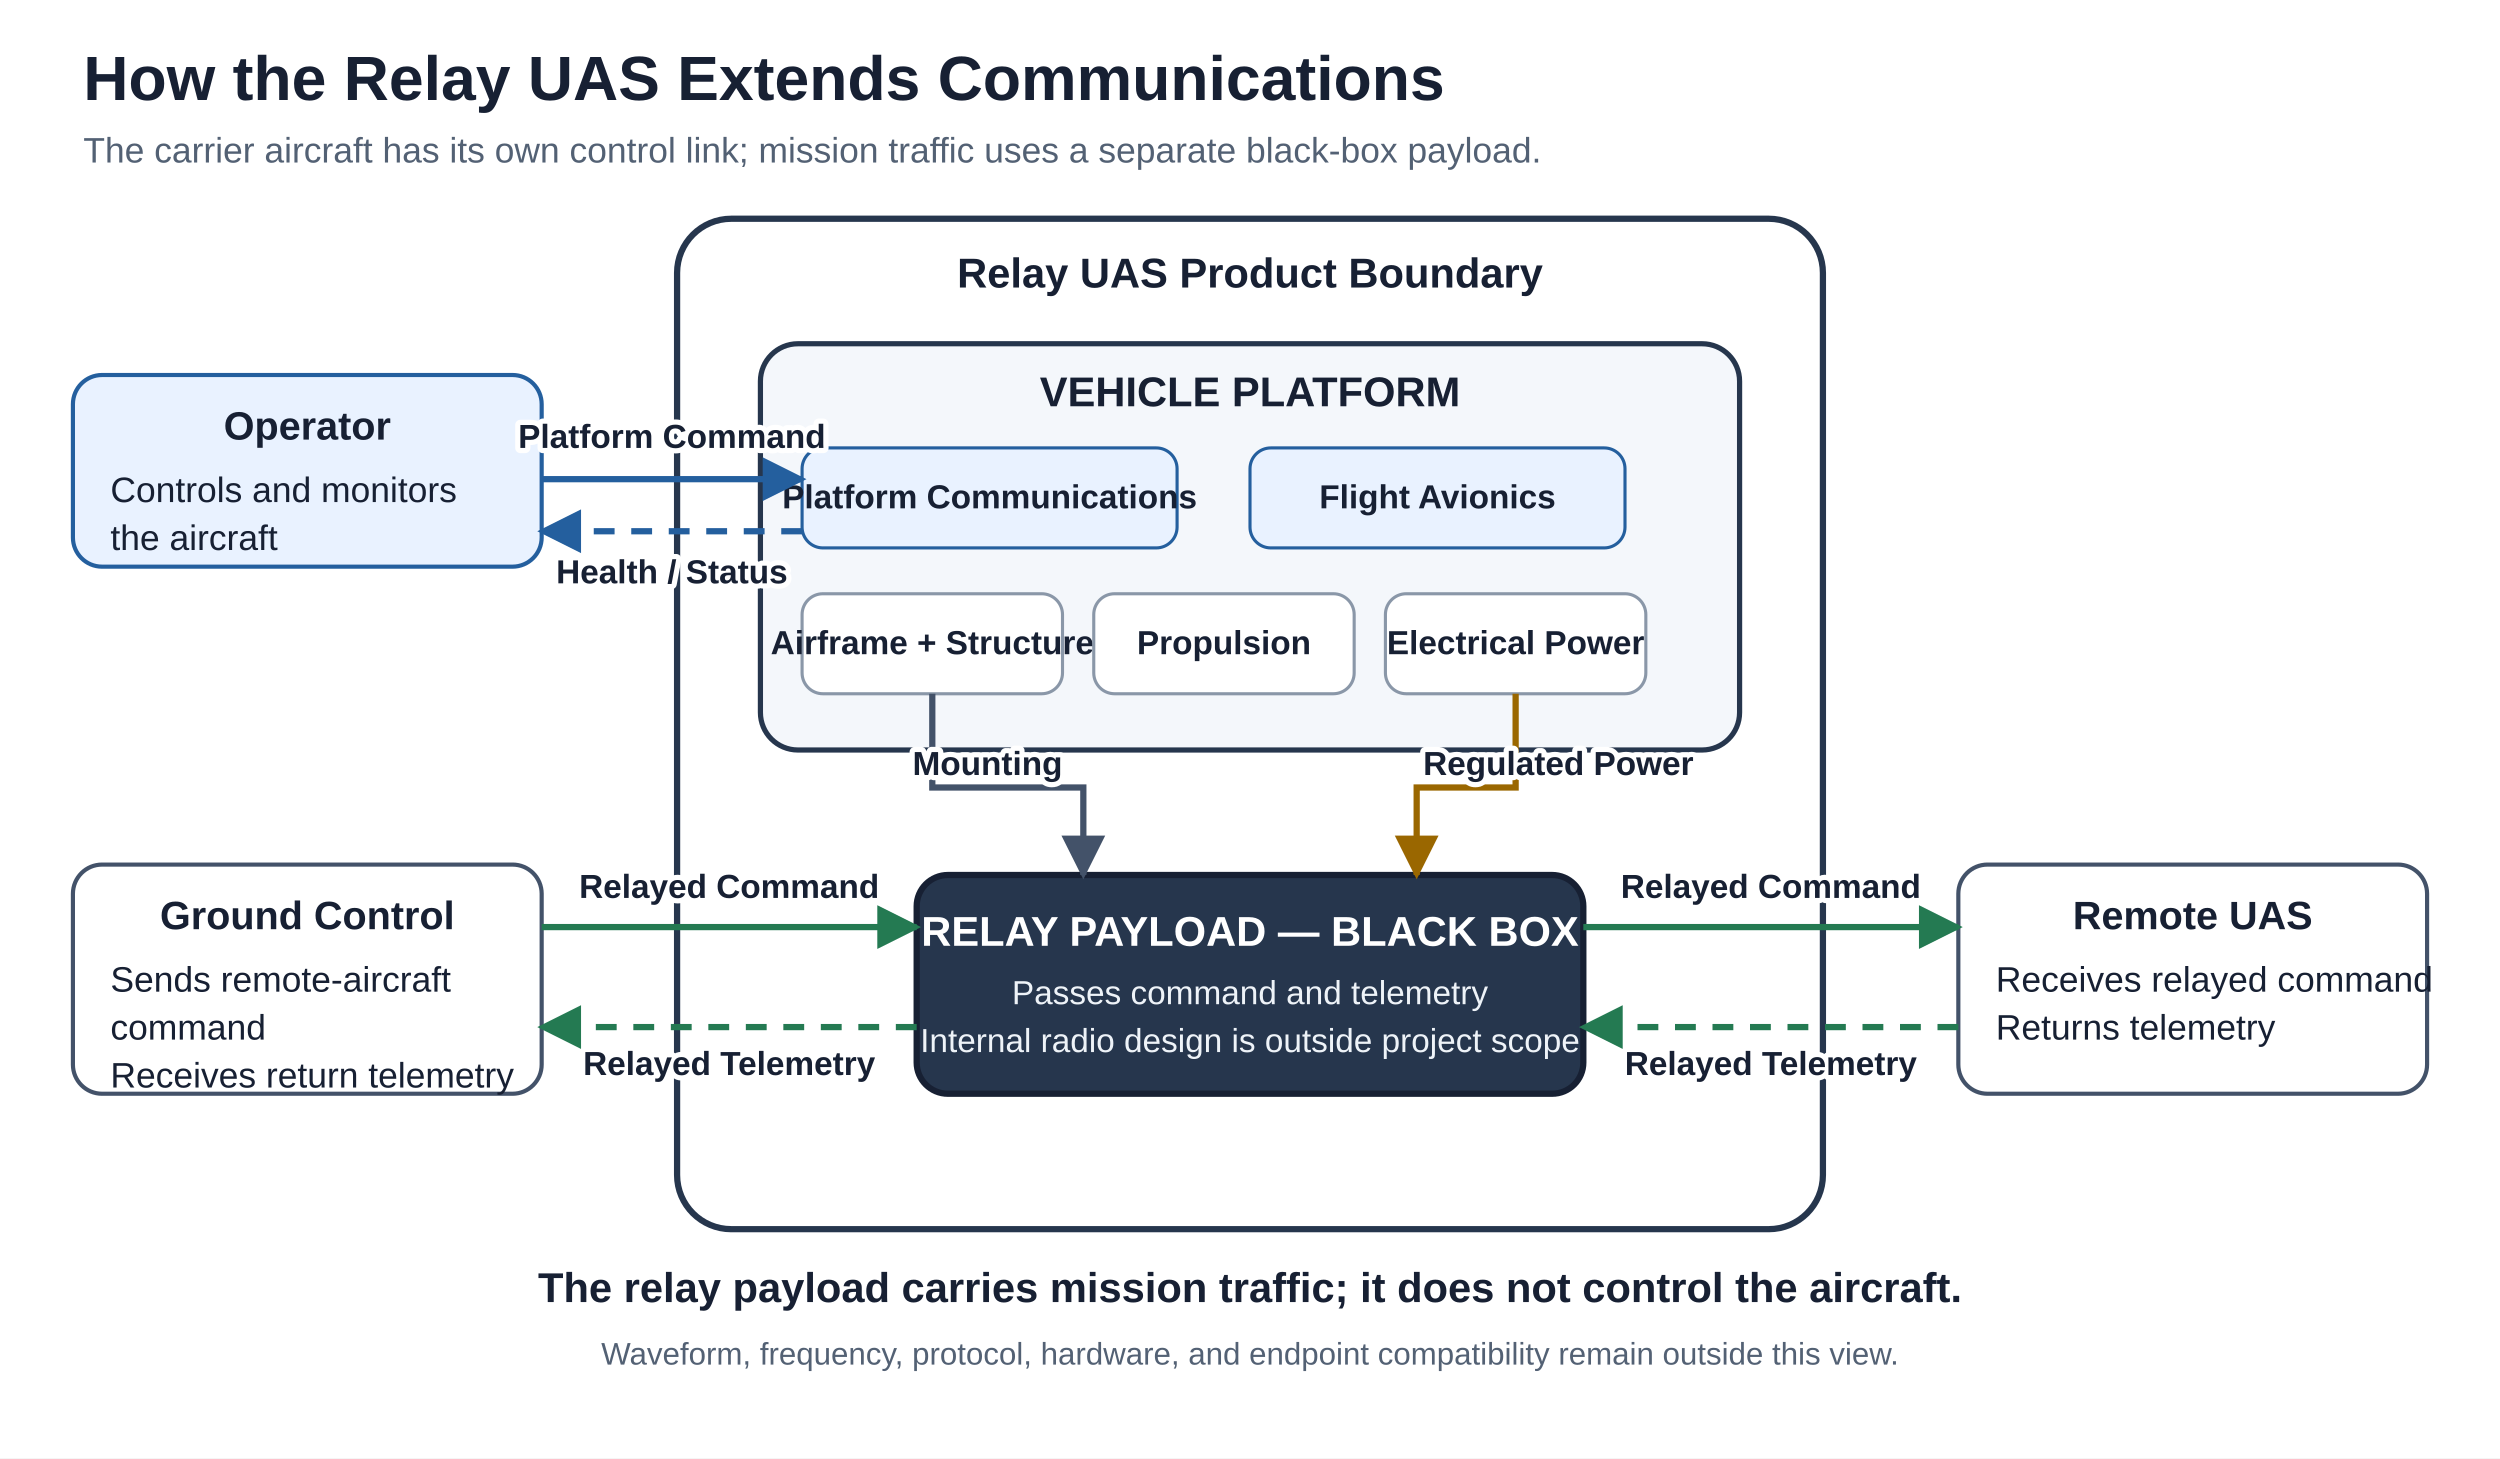
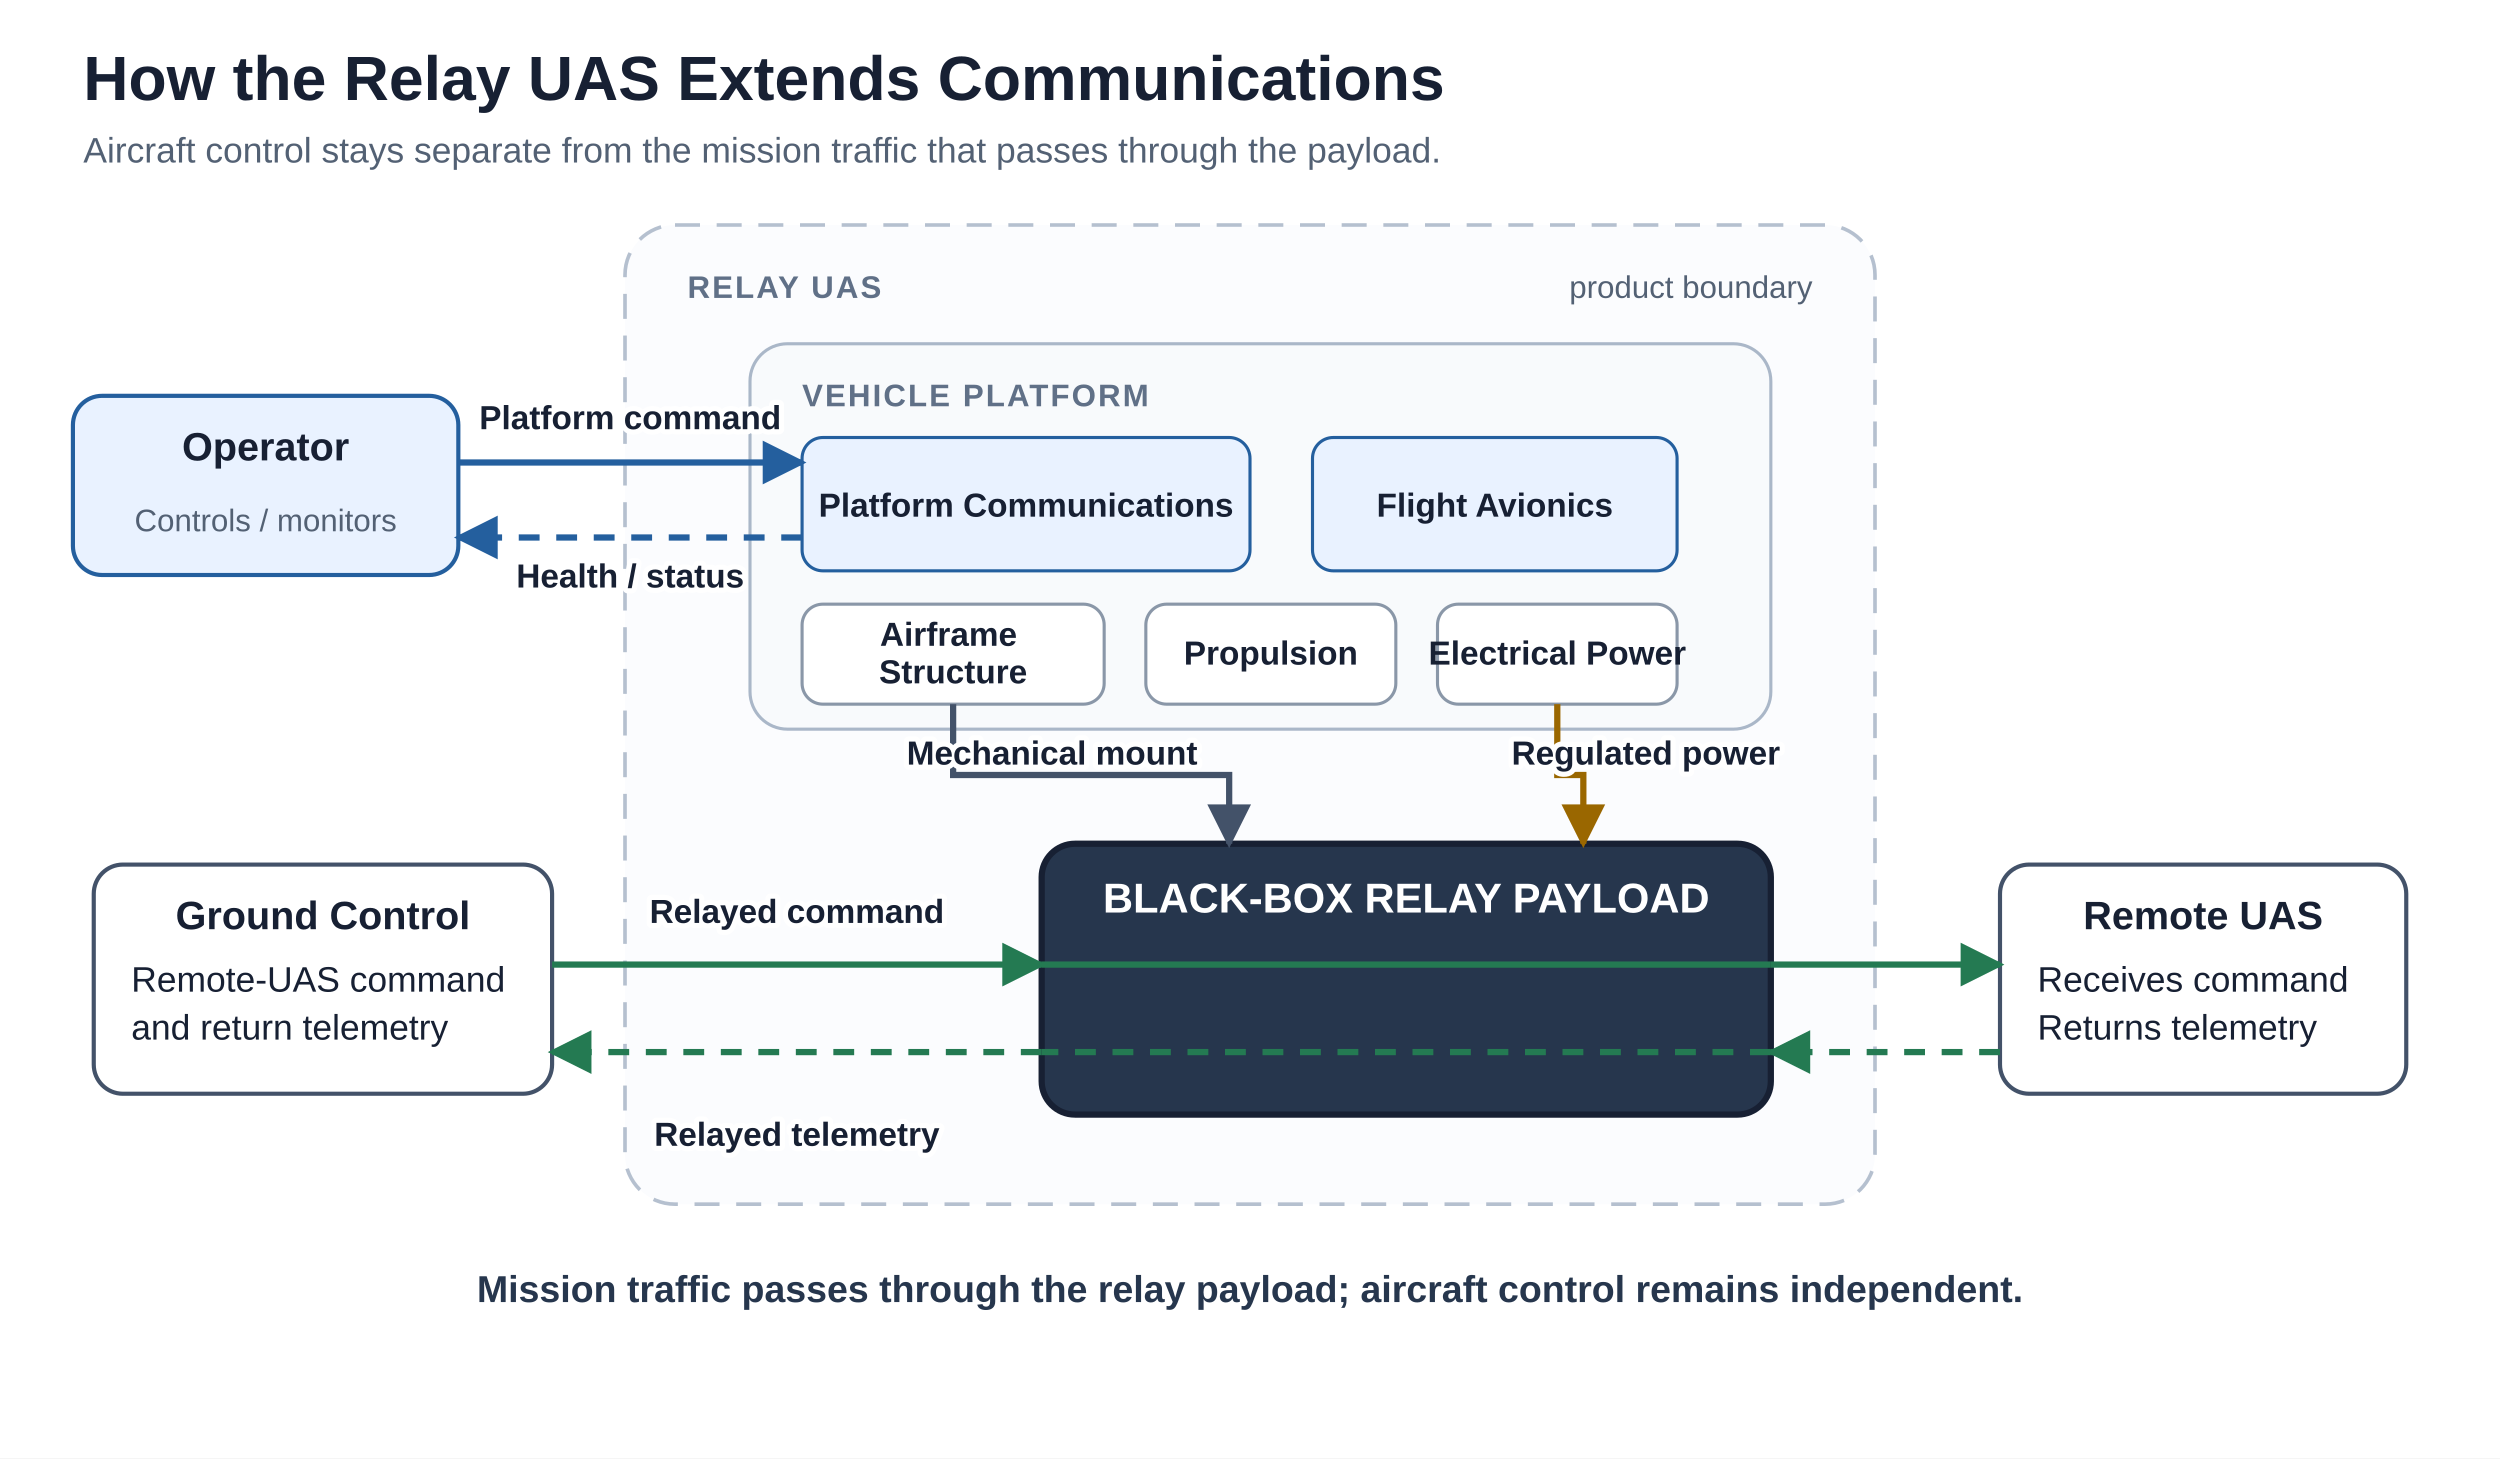
<svg xmlns="http://www.w3.org/2000/svg" width="1200" height="700" viewBox="0 0 1200 700" role="img" aria-labelledby="title desc">
  <defs>
    <marker id="arrow-neutral" viewBox="0 0 10 10" refX="9" refY="5" markerWidth="7" markerHeight="7" orient="auto-start-reverse">
      <path d="M 0 0 L 10 5 L 0 10 z" fill="#435269" />
    </marker>
    <marker id="arrow-blue" viewBox="0 0 10 10" refX="9" refY="5" markerWidth="7" markerHeight="7" orient="auto-start-reverse">
      <path d="M 0 0 L 10 5 L 0 10 z" fill="#245f9e" />
    </marker>
    <marker id="arrow-green" viewBox="0 0 10 10" refX="9" refY="5" markerWidth="7" markerHeight="7" orient="auto-start-reverse">
      <path d="M 0 0 L 10 5 L 0 10 z" fill="#247a52" />
    </marker>
    <marker id="arrow-amber" viewBox="0 0 10 10" refX="9" refY="5" markerWidth="7" markerHeight="7" orient="auto-start-reverse">
      <path d="M 0 0 L 10 5 L 0 10 z" fill="#9a6700" />
    </marker>
  </defs>
  <style>
  text { font-family: Arial, Helvetica, sans-serif; fill: #172033; }
  .title { font-size: 30px; font-weight: 700; }
  .subtitle { font-size: 17px; fill: #536174; }
  .section { font-size: 20px; font-weight: 700; }
  .box-title { font-size: 19px; font-weight: 700; }
  .body { font-size: 17px; }
  .small { font-size: 15px; fill: #536174; }
  .edge-label { font-size: 16px; font-weight: 700; paint-order: stroke; stroke: #ffffff; stroke-width: 5px; stroke-linejoin: round; }
  .box { stroke: #435269; stroke-width: 2; fill: #f5f7fa; }
  .box.blue { fill: #e9f2ff; stroke: #245f9e; }
  .box.green { fill: #eaf7f0; stroke: #247a52; }
  .box.amber { fill: #fff4d6; stroke: #9a6700; }
  .box.red { fill: #fdecec; stroke: #b42318; }
  .box.white { fill: #ffffff; }
  .box.future { fill: #ffffff; stroke: #6b7280; stroke-dasharray: 9 7; }
  .platform { fill: #f4f7fb; stroke: #26364d; stroke-width: 2.5; }
  .chip { fill: #ffffff; stroke: #8a97a8; stroke-width: 1.5; }
  .chip.blue { fill: #e9f2ff; stroke: #245f9e; }
  .chip-title { font-size: 16px; font-weight: 700; }
  .payload-black { fill: #26364d; stroke: #172033; stroke-width: 3; }
  .payload-title { font-size: 20px; font-weight: 700; fill: #ffffff; }
  .payload-body { font-size: 16px; fill: #eef3f8; }
  .current-zone { fill: #f2f7ff; stroke: #245f9e; stroke-width: 2.5; }
  .boundary { fill: #ffffff; stroke: #26364d; stroke-width: 3; }
  .group { fill: #f8fafc; stroke: #8a97a8; stroke-width: 1.5; }
  .arrow { stroke: #435269; stroke-width: 3; fill: none; }
  .arrow.blue { stroke: #245f9e; }
  .arrow.green { stroke: #247a52; }
  .arrow.amber { stroke: #9a6700; }
  .arrow.dashed { stroke-dasharray: 10 8; }
  .lane { stroke: #cbd3dd; stroke-width: 1.5; }
  .divider { stroke: #8a97a8; stroke-width: 2; stroke-dasharray: 8 7; }
</style>
  <rect width="1200" height="700" fill="#ffffff" />
  <text x="40" y="48" class="title" text-anchor="start">
    <tspan x="40" dy="0">How the Relay UAS Extends Communications</tspan>
  </text>
  <text x="40" y="78" class="subtitle" text-anchor="start">
-     <tspan x="40" dy="0">The carrier aircraft has its own control link; mission traffic uses a separate black-box payload.</tspan>
+     <tspan x="40" dy="0">Aircraft control stays separate from the mission traffic that passes through the payload.</tspan>
  </text>
-   <rect x="325" y="105" width="550" height="485" rx="26" class="boundary" />
-   <text x="600" y="138" class="section" text-anchor="middle">
-     <tspan x="600" dy="0">Relay UAS Product Boundary</tspan>
+   <rect x="300" y="108" width="600" height="470" rx="24" class="boundary" style="fill:#fbfcfe;stroke:#b5c0cf;stroke-width:1.75;stroke-dasharray:12 8" />
+   <text x="330" y="143" style="font-size:15px;font-weight:700;fill:#607087;letter-spacing:1px">RELAY UAS</text>
+   <text x="870" y="143" class="small" text-anchor="end">
+     <tspan x="870" dy="0">product boundary</tspan>
  </text>
-   <rect x="365" y="165" width="470" height="195" rx="18" class="platform" />
-   <text x="600" y="195" class="section" text-anchor="middle">
-     <tspan x="600" dy="0">VEHICLE PLATFORM</tspan>
+   <rect x="360" y="165" width="490" height="185" rx="18" class="platform" style="fill:#f8fafc;stroke:#aab7c8;stroke-width:1.5" />
+   <text x="385" y="195" style="font-size:15px;font-weight:700;fill:#607087;letter-spacing:1px">VEHICLE PLATFORM</text>
+   <rect x="385" y="210" width="215" height="64" rx="10" class="chip blue" />
+   <text x="492.5" y="248" class="chip-title" text-anchor="middle">
+     <tspan x="492.5" dy="0">Platform Communications</tspan>
  </text>
-   <rect x="385" y="215" width="180" height="48" rx="10" class="chip blue" />
-   <text x="475" y="244" class="chip-title" text-anchor="middle">
-     <tspan x="475" dy="0">Platform Communications</tspan>
+   <rect x="630" y="210" width="175" height="64" rx="10" class="chip blue" />
+   <text x="717.5" y="248" class="chip-title" text-anchor="middle">
+     <tspan x="717.5" dy="0">Flight Avionics</tspan>
  </text>
-   <rect x="600" y="215" width="180" height="48" rx="10" class="chip blue" />
-   <text x="690" y="244" class="chip-title" text-anchor="middle">
-     <tspan x="690" dy="0">Flight Avionics</tspan>
+   <rect x="385" y="290" width="145" height="48" rx="10" class="chip" />
+   <text x="457.5" y="310" class="chip-title" text-anchor="middle">
+     <tspan x="457.5" dy="0">Airframe</tspan>
+     <tspan x="457.5" dy="18">Structure</tspan>
  </text>
-   <rect x="385" y="285" width="125" height="48" rx="10" class="chip" />
-   <text x="447.5" y="314" class="chip-title" text-anchor="middle">
-     <tspan x="447.5" dy="0">Airframe + Structure</tspan>
+   <rect x="550" y="290" width="120" height="48" rx="10" class="chip" />
+   <text x="610" y="319" class="chip-title" text-anchor="middle">
+     <tspan x="610" dy="0">Propulsion</tspan>
  </text>
-   <rect x="525" y="285" width="125" height="48" rx="10" class="chip" />
-   <text x="587.5" y="314" class="chip-title" text-anchor="middle">
-     <tspan x="587.5" dy="0">Propulsion</tspan>
+   <rect x="690" y="290" width="115" height="48" rx="10" class="chip" />
+   <text x="747.5" y="319" class="chip-title" text-anchor="middle">
+     <tspan x="747.5" dy="0">Electrical Power</tspan>
  </text>
-   <rect x="665" y="285" width="125" height="48" rx="10" class="chip" />
-   <text x="727.5" y="314" class="chip-title" text-anchor="middle">
-     <tspan x="727.5" dy="0">Electrical Power</tspan>
+   <rect x="500" y="405" width="350" height="130" rx="16" class="payload-black" />
+   <text x="675" y="438" class="payload-title" text-anchor="middle">
+     <tspan x="675" dy="0">BLACK-BOX RELAY PAYLOAD</tspan>
  </text>
-   <rect x="440" y="420" width="320" height="105" rx="15" class="payload-black" />
-   <text x="600" y="454" class="payload-title" text-anchor="middle">
-     <tspan x="600" dy="0">RELAY PAYLOAD — BLACK BOX</tspan>
+   <rect x="35" y="190" width="185" height="86" rx="14" class="box blue" />
+   <text x="127.5" y="221" class="box-title" text-anchor="middle">
+     <tspan x="127.5" dy="0">Operator</tspan>
  </text>
-   <text x="600" y="482" class="payload-body" text-anchor="middle">
-     <tspan x="600" dy="0">Passes command and telemetry</tspan>
+   <text x="127.5" y="255" class="small" text-anchor="middle">
+     <tspan x="127.5" dy="0">Controls / monitors</tspan>
  </text>
-   <text x="600" y="505" class="payload-body" text-anchor="middle">
-     <tspan x="600" dy="0">Internal radio design is outside project scope</tspan>
+   <rect x="45" y="415" width="220" height="110" rx="14" class="box white" />
+   <text x="155.0" y="446" class="box-title" text-anchor="middle">
+     <tspan x="155.0" dy="0">Ground Control</tspan>
  </text>
-   <rect x="35" y="180" width="225" height="92" rx="14" class="box blue" />
-   <text x="147.5" y="211" class="box-title" text-anchor="middle">
-     <tspan x="147.5" dy="0">Operator</tspan>
+   <text x="63" y="476" class="body" text-anchor="start">
+     <tspan x="63" dy="0">Remote-UAS command</tspan>
+     <tspan x="63" dy="23">and return telemetry</tspan>
  </text>
-   <text x="53" y="241" class="body" text-anchor="start">
-     <tspan x="53" dy="0">Controls and monitors</tspan>
-     <tspan x="53" dy="23">the aircraft</tspan>
+   <rect x="960" y="415" width="195" height="110" rx="14" class="box white" />
+   <text x="1057.5" y="446" class="box-title" text-anchor="middle">
+     <tspan x="1057.5" dy="0">Remote UAS</tspan>
  </text>
-   <rect x="35" y="415" width="225" height="110" rx="14" class="box white" />
-   <text x="147.5" y="446" class="box-title" text-anchor="middle">
-     <tspan x="147.5" dy="0">Ground Control</tspan>
+   <text x="978" y="476" class="body" text-anchor="start">
+     <tspan x="978" dy="0">Receives command</tspan>
+     <tspan x="978" dy="23">Returns telemetry</tspan>
  </text>
-   <text x="53" y="476" class="body" text-anchor="start">
-     <tspan x="53" dy="0">Sends remote-aircraft</tspan>
-     <tspan x="53" dy="23">command</tspan>
-     <tspan x="53" dy="23">Receives return telemetry</tspan>
+   <line x1="220" y1="222" x2="385" y2="222" class="arrow blue" marker-end="url(#arrow-blue)" />
+   <text x="302.5" y="206" class="edge-label" text-anchor="middle">Platform command</text>
+   <line x1="385" y1="258" x2="220" y2="258" class="arrow blue dashed" marker-end="url(#arrow-blue)" />
+   <text x="302.5" y="282" class="edge-label" text-anchor="middle">Health / status</text>
+   <line x1="265" y1="463" x2="500" y2="463" class="arrow green" marker-end="url(#arrow-green)" />
+   <text x="382.5" y="443" class="edge-label" text-anchor="middle">Relayed command</text>
+   <line x1="500" y1="463" x2="850" y2="463" class="arrow green" />
+   <line x1="850" y1="463" x2="960" y2="463" class="arrow green" marker-end="url(#arrow-green)" />
+   <line x1="960" y1="505" x2="850" y2="505" class="arrow green dashed" marker-end="url(#arrow-green)" />
+   <line x1="850" y1="505" x2="500" y2="505" class="arrow green dashed" />
+   <line x1="500" y1="505" x2="265" y2="505" class="arrow green dashed" marker-end="url(#arrow-green)" />
+   <text x="382.5" y="550" class="edge-label" text-anchor="middle">Relayed telemetry</text>
+   <path d="M 457.5 338 L 457.5 372 L 590 372 L 590 405" class="arrow neutral" marker-end="url(#arrow-neutral)" />
+   <text x="505" y="367" class="edge-label" text-anchor="middle">
+     <tspan x="505" dy="0">Mechanical mount</tspan>
  </text>
-   <rect x="940" y="415" width="225" height="110" rx="14" class="box white" />
-   <text x="1052.5" y="446" class="box-title" text-anchor="middle">
-     <tspan x="1052.5" dy="0">Remote UAS</tspan>
+   <path d="M 747.5 338 L 747.5 372 L 760 372 L 760 405" class="arrow amber" marker-end="url(#arrow-amber)" />
+   <text x="790" y="367" class="edge-label" text-anchor="middle">
+     <tspan x="790" dy="0">Regulated power</tspan>
  </text>
-   <text x="958" y="476" class="body" text-anchor="start">
-     <tspan x="958" dy="0">Receives relayed command</tspan>
-     <tspan x="958" dy="23">Returns telemetry</tspan>
-   </text>
-   <line x1="260" y1="230" x2="385" y2="230" class="arrow blue" marker-end="url(#arrow-blue)" />
-   <text x="322.5" y="215" class="edge-label" text-anchor="middle">Platform Command</text>
-   <line x1="385" y1="255" x2="260" y2="255" class="arrow blue dashed" marker-end="url(#arrow-blue)" />
-   <text x="322.5" y="280" class="edge-label" text-anchor="middle">Health / Status</text>
-   <line x1="260" y1="445" x2="440" y2="445" class="arrow green" marker-end="url(#arrow-green)" />
-   <text x="350.0" y="431" class="edge-label" text-anchor="middle">Relayed Command</text>
-   <line x1="760" y1="445" x2="940" y2="445" class="arrow green" marker-end="url(#arrow-green)" />
-   <text x="850.0" y="431" class="edge-label" text-anchor="middle">Relayed Command</text>
-   <line x1="940" y1="493" x2="760" y2="493" class="arrow green dashed" marker-end="url(#arrow-green)" />
-   <text x="850.0" y="516" class="edge-label" text-anchor="middle">Relayed Telemetry</text>
-   <line x1="440" y1="493" x2="260" y2="493" class="arrow green dashed" marker-end="url(#arrow-green)" />
-   <text x="350.0" y="516" class="edge-label" text-anchor="middle">Relayed Telemetry</text>
-   <path d="M 727.5 333 L 727.5 378 L 680 378 L 680 420" class="arrow amber" marker-end="url(#arrow-amber)" />
-   <text x="748" y="372" class="edge-label" text-anchor="middle">
-     <tspan x="748" dy="0">Regulated Power</tspan>
-   </text>
-   <path d="M 447.5 333 L 447.5 378 L 520 378 L 520 420" class="arrow neutral" marker-end="url(#arrow-neutral)" />
-   <text x="474" y="372" class="edge-label" text-anchor="middle">
-     <tspan x="474" dy="0">Mounting</tspan>
-   </text>
-   <text x="600" y="625" class="section" text-anchor="middle">
-     <tspan x="600" dy="0">The relay payload carries mission traffic; it does not control the aircraft.</tspan>
-   </text>
-   <text x="600" y="655" class="small" text-anchor="middle">
-     <tspan x="600" dy="0">Waveform, frequency, protocol, hardware, and endpoint compatibility remain outside this view.</tspan>
-   </text>
+   <text x="600" y="625" text-anchor="middle" style="font-size:18px;font-weight:700;fill:#26364d">Mission traffic passes through the relay payload; aircraft control remains independent.</text>
</svg>
